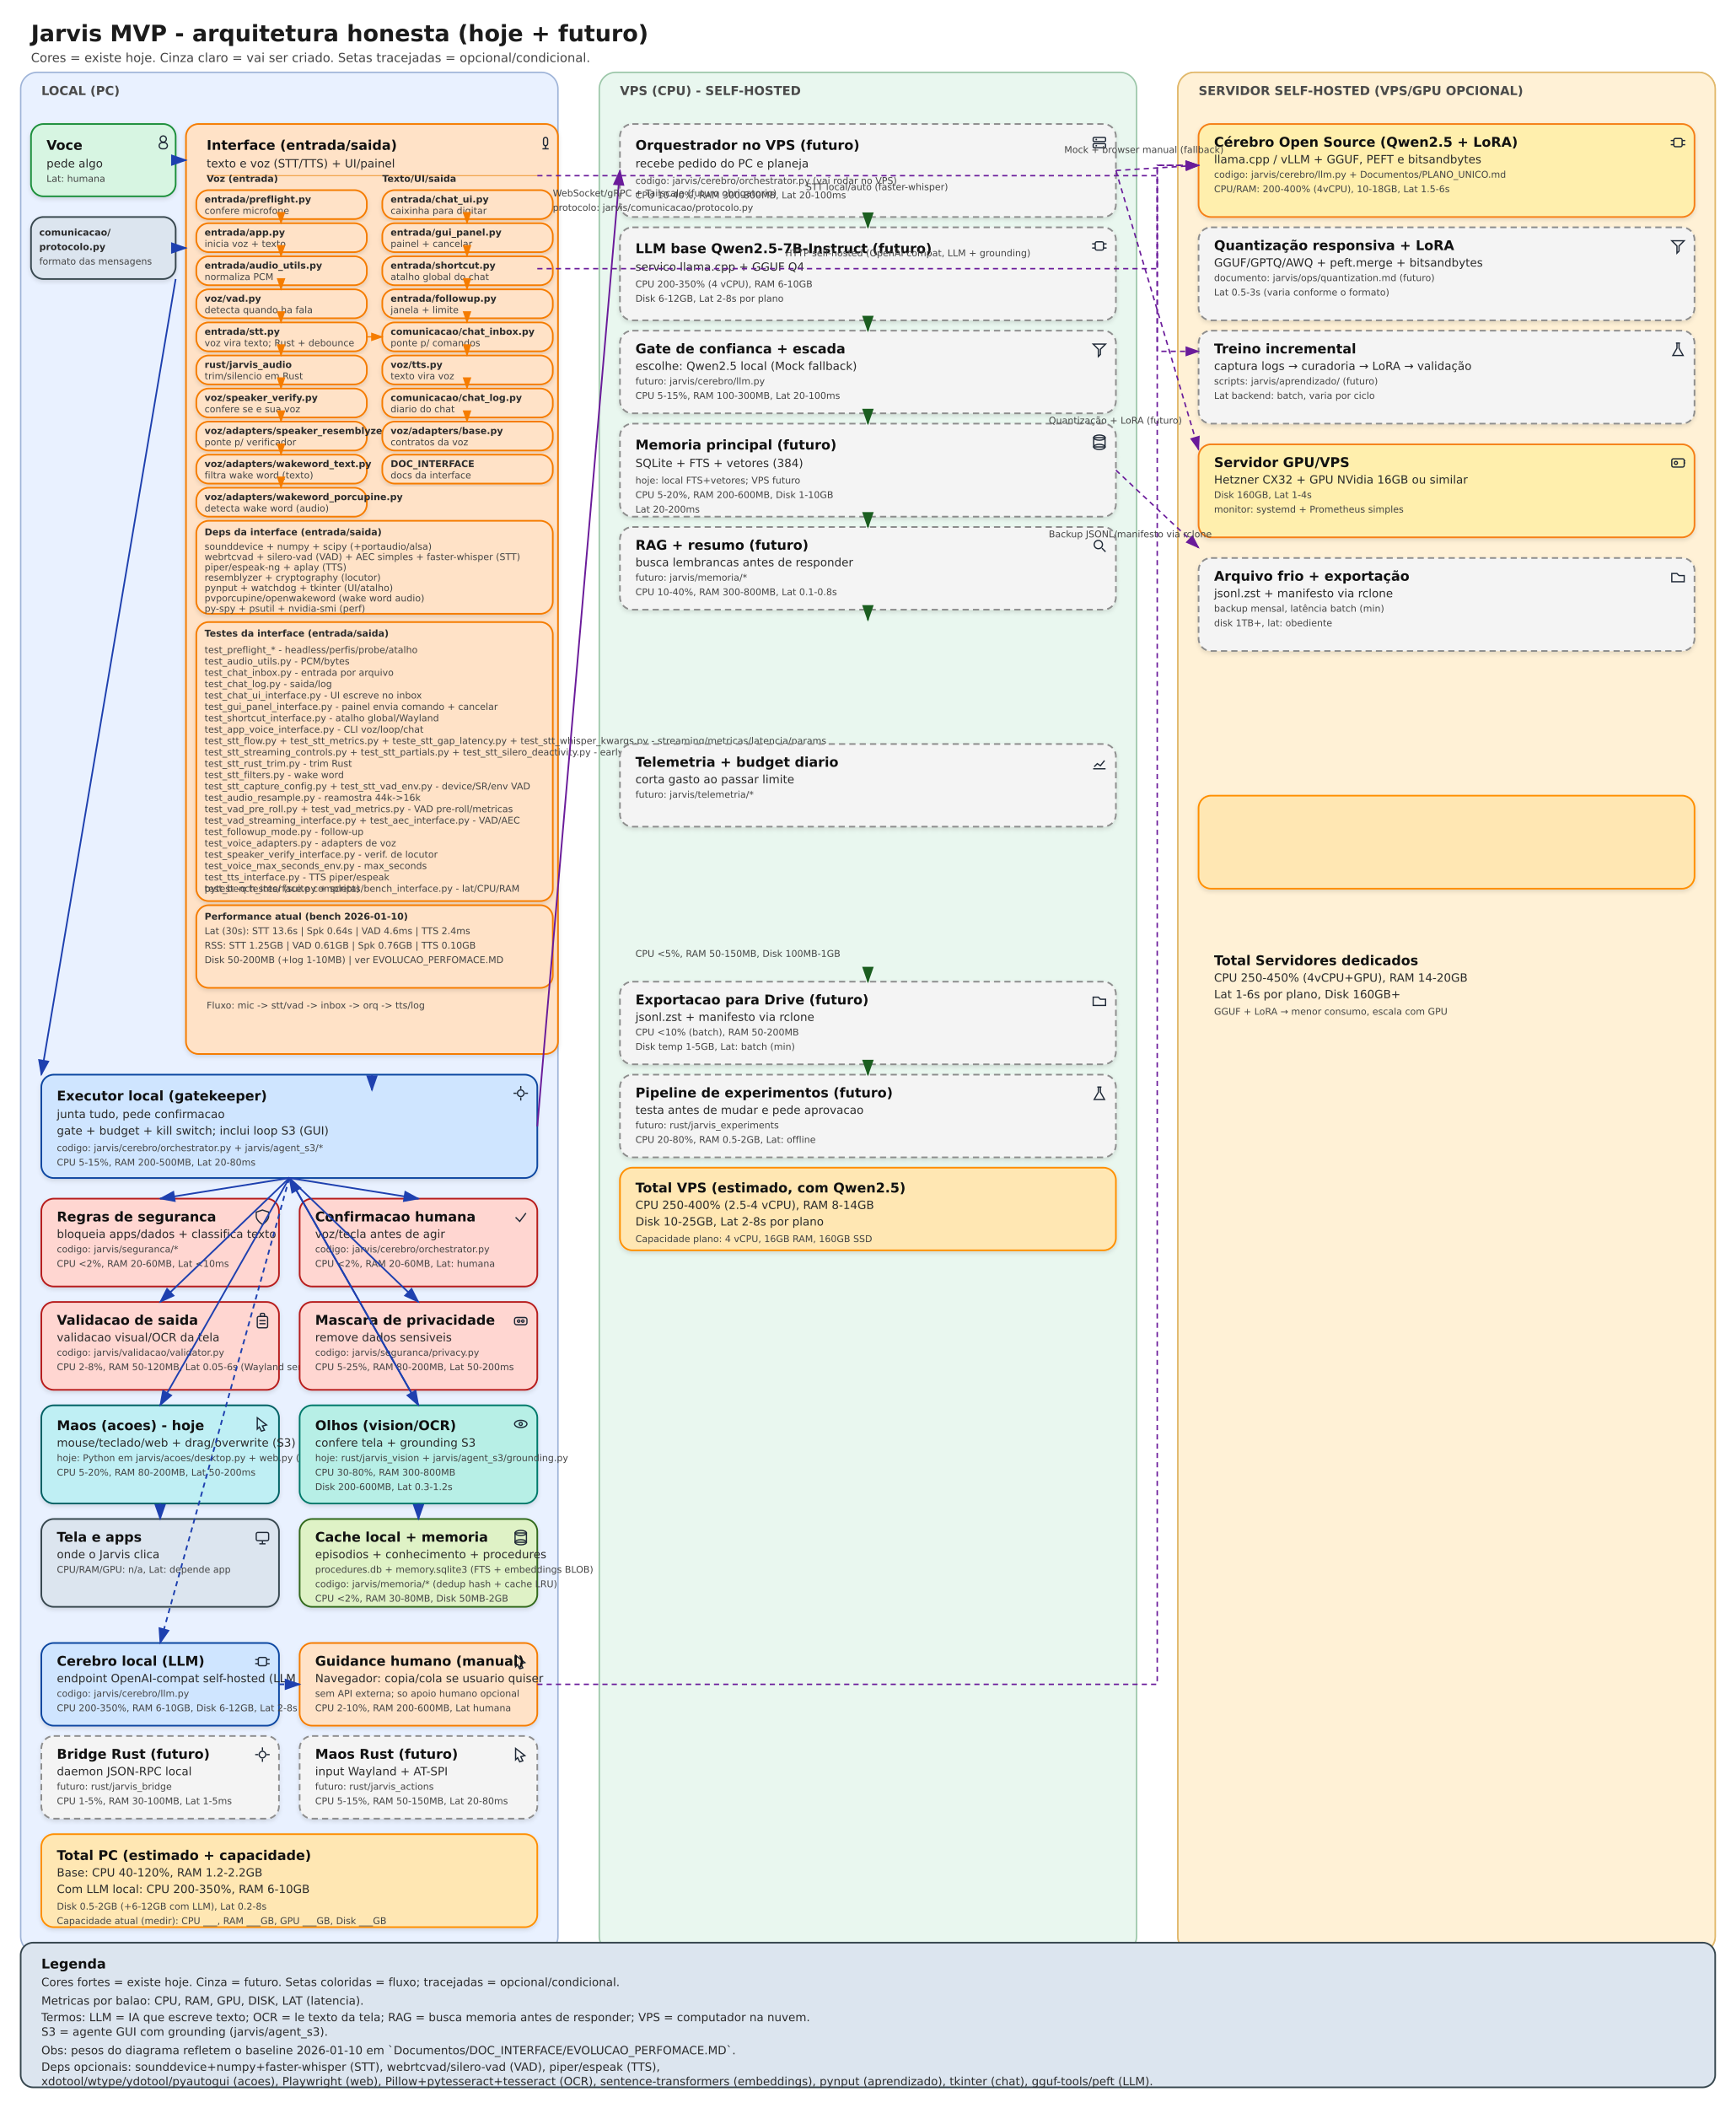
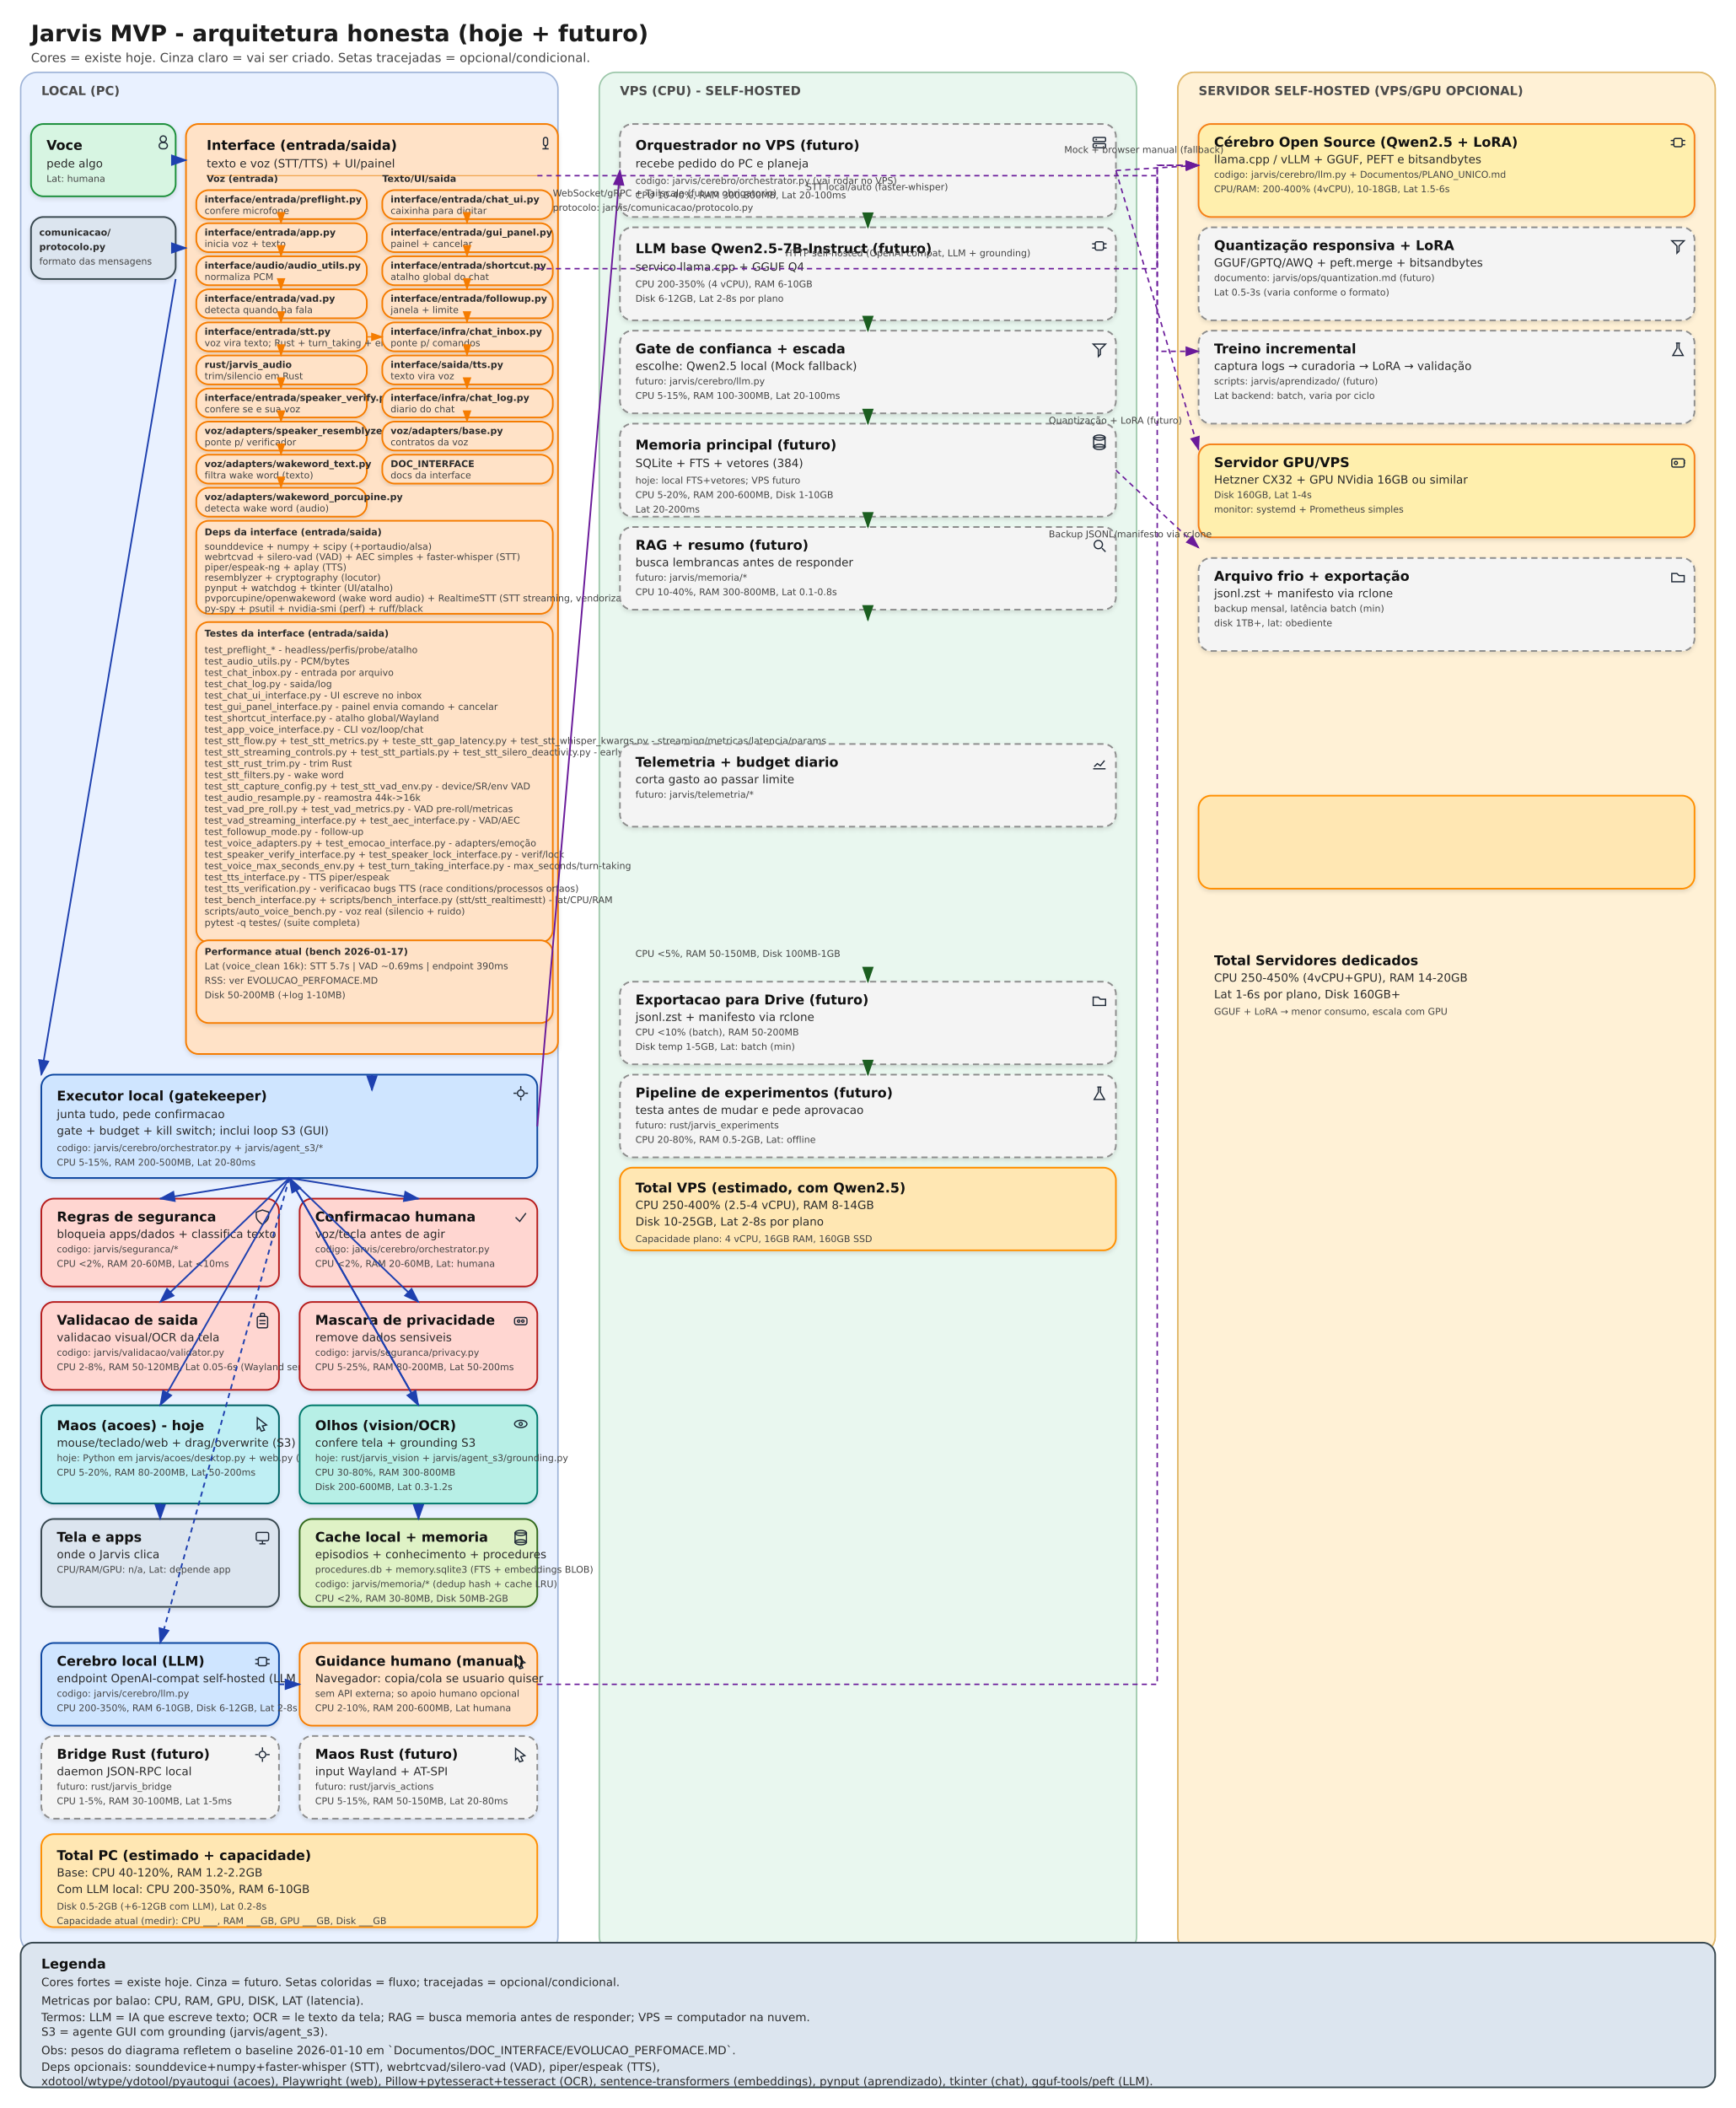
<svg xmlns="http://www.w3.org/2000/svg" width="1680" height="2040" viewBox="0 0 1680 2040">
  <defs>
    <marker id="arrow" markerWidth="10" markerHeight="7" refX="9" refY="3.5" orient="auto" markerUnits="strokeWidth">
      <polygon points="0 0, 10 3.5, 0 7" fill="context-stroke" />
    </marker>
    <filter id="shadow" x="-10%" y="-10%" width="120%" height="120%">
      <feDropShadow dx="0" dy="2" stdDeviation="2" flood-color="#000000" flood-opacity="0.12" />
    </filter>
    <style>
      .title { font-family: "DejaVu Sans", Arial, sans-serif; font-size: 22px; font-weight: 700; fill: #1b1b1b; }
      .subtitle { font-family: "DejaVu Sans", Arial, sans-serif; font-size: 12px; fill: #444444; }
      .region-local { fill: #e9f1ff; stroke: #9fb4d8; stroke-width: 1.4; rx: 16; }
      .region-vps { fill: #e9f7ef; stroke: #9bc6a8; stroke-width: 1.4; rx: 16; }
      .region-cloud { fill: #fff1d6; stroke: #e1b86b; stroke-width: 1.4; rx: 16; }
      .region-title { font-family: "DejaVu Sans", Arial, sans-serif; font-size: 12px; font-weight: 700; fill: #4a4a4a; }
      .card { filter: url(#shadow); }
      .box-user { fill: #d7f5e2; stroke: #1b8f3a; stroke-width: 1.6; rx: 12; }
      .box-input { fill: #ffe2c7; stroke: #f57c00; stroke-width: 1.6; rx: 12; }
      .box-brain { fill: #cfe5ff; stroke: #0d47a1; stroke-width: 1.6; rx: 12; }
      .box-safety { fill: #ffd6d1; stroke: #b71c1c; stroke-width: 1.6; rx: 12; }
      .box-action { fill: #bfeff4; stroke: #006064; stroke-width: 1.6; rx: 12; }
      .box-vision { fill: #b7efe6; stroke: #00796b; stroke-width: 1.6; rx: 12; }
      .box-store { fill: #dff2c6; stroke: #33691e; stroke-width: 1.6; rx: 12; }
      .box-system { fill: #dce5ef; stroke: #37474f; stroke-width: 1.6; rx: 12; }
      .box-cloud { fill: #ffefad; stroke: #f57f17; stroke-width: 1.6; rx: 12; }
      .box-future { fill: #f4f4f4; stroke: #8d8d8d; stroke-width: 1.6; rx: 12; stroke-dasharray: 6 4; }
      .box-total { fill: #ffe7b3; stroke: #ff8f00; stroke-width: 1.6; rx: 12; }
      .label { font-family: "DejaVu Sans", Arial, sans-serif; font-size: 13px; font-weight: 700; fill: #111111; }
      .small { font-family: "DejaVu Sans", Arial, sans-serif; font-size: 11px; fill: #2b2b2b; }
      .tiny { font-family: "DejaVu Sans", Arial, sans-serif; font-size: 9px; fill: #444444; }
      .tiny-strong { font-family: "DejaVu Sans", Arial, sans-serif; font-size: 9px; font-weight: 700; fill: #2b2b2b; }
      .icon { fill: none; stroke: #1f2937; stroke-width: 1.2; }
      .icon-fill { fill: #1f2937; stroke: none; }
      .divider-interface { stroke: #f0a24a; stroke-width: 1; }
      .arrow-local { stroke: #1e40af; stroke-width: 1.6; fill: none; marker-end: url(#arrow); }
      .arrow-vps { stroke: #1b5e20; stroke-width: 1.6; fill: none; marker-end: url(#arrow); }
      .arrow-cross { stroke: #6a1b9a; stroke-width: 1.6; fill: none; marker-end: url(#arrow); }
      .arrow-cross-dash { stroke: #6a1b9a; stroke-width: 1.4; fill: none; marker-end: url(#arrow); stroke-dasharray: 5 4; }
      .arrow-interface { stroke: #f57c00; stroke-width: 1.2; fill: none; marker-end: url(#arrow); }
    </style>
    <g id="icon-user" class="icon">
      <circle cx="8" cy="4.5" r="3" />
      <rect x="4" y="8" width="8" height="6" rx="3" />
    </g>
    <g id="icon-mic" class="icon">
      <rect x="6" y="3" width="4" height="8" rx="2" />
      <line x1="8" y1="11" x2="8" y2="14" />
      <line x1="5" y1="14" x2="11" y2="14" />
    </g>
    <g id="icon-gear" class="icon">
      <circle cx="8" cy="8" r="3.2" />
      <line x1="8" y1="1" x2="8" y2="4" />
      <line x1="8" y1="12" x2="8" y2="15" />
      <line x1="1" y1="8" x2="4" y2="8" />
      <line x1="12" y1="8" x2="15" y2="8" />
    </g>
    <g id="icon-shield" class="icon">
      <path d="M8 1 L14 3 V7 C14 10 11 13 8 15 C5 13 2 10 2 7 V3 Z" />
    </g>
    <g id="icon-check" class="icon">
      <path d="M3 8 L7 12 L13 4" />
    </g>
    <g id="icon-clipboard" class="icon">
      <rect x="3" y="4" width="10" height="11" rx="1.5" />
      <rect x="6" y="1" width="4" height="3" rx="1" />
      <line x1="5" y1="8" x2="11" y2="8" />
      <line x1="5" y1="11" x2="11" y2="11" />
    </g>
    <g id="icon-mask" class="icon">
      <rect x="2" y="5" width="12" height="7" rx="2" />
      <circle cx="6" cy="8.5" r="1.2" />
      <circle cx="10" cy="8.5" r="1.2" />
    </g>
    <g id="icon-cursor" class="icon">
      <path d="M3 2 L12 9 L8 10 L10 14 L7 15 L5 11 L3 13 Z" />
    </g>
    <g id="icon-eye" class="icon">
      <ellipse cx="8" cy="8" rx="6" ry="3.5" />
      <circle cx="8" cy="8" r="1.5" />
    </g>
    <g id="icon-monitor" class="icon">
      <rect x="2" y="3" width="12" height="8" rx="1.5" />
      <line x1="8" y1="11" x2="8" y2="14" />
      <line x1="5" y1="14" x2="11" y2="14" />
    </g>
    <g id="icon-db" class="icon">
      <ellipse cx="8" cy="3.5" rx="5.5" ry="2.5" />
      <rect x="2.5" y="3.5" width="11" height="9" />
      <ellipse cx="8" cy="12.5" rx="5.5" ry="2.5" />
    </g>
    <g id="icon-server" class="icon">
      <rect x="2" y="3" width="12" height="4" rx="1" />
      <rect x="2" y="9" width="12" height="4" rx="1" />
      <circle cx="5" cy="5" r="0.8" class="icon-fill" />
      <circle cx="5" cy="11" r="0.8" class="icon-fill" />
    </g>
    <g id="icon-chip" class="icon">
      <rect x="4" y="4" width="8" height="8" rx="1.5" />
      <line x1="1" y1="6" x2="4" y2="6" />
      <line x1="1" y1="10" x2="4" y2="10" />
      <line x1="12" y1="6" x2="15" y2="6" />
      <line x1="12" y1="10" x2="15" y2="10" />
    </g>
    <g id="icon-funnel" class="icon">
      <path d="M2 3 H14 L9 8 V13 L7 15 V8 Z" />
    </g>
    <g id="icon-search" class="icon">
      <circle cx="7" cy="7" r="4" />
      <line x1="10.5" y1="10.5" x2="14" y2="14" />
    </g>
    <g id="icon-chart" class="icon">
      <line x1="2" y1="14" x2="14" y2="14" />
      <polyline points="3,12 6,9 9,11 13,6" />
    </g>
    <g id="icon-folder" class="icon">
      <path d="M2 5 H7 L9 7 H14 V13 H2 Z" />
    </g>
    <g id="icon-flask" class="icon">
      <path d="M6 2 H10 M7 2 V7 L3 14 H13 L9 7 V2" />
    </g>
    <g id="icon-cloud" class="icon">
      <path d="M4 12 H12 a3 3 0 0 0 0-6 a4 4 0 0 0-7 -2 a3 3 0 0 0-1 8 Z" />
    </g>
    <g id="icon-boltcloud" class="icon">
      <path d="M4 12 H12 a3 3 0 0 0 0-6 a4 4 0 0 0-7 -2 a3 3 0 0 0-1 8 Z" />
      <path d="M8 6 L6 10 H9 L7 14" />
    </g>
    <g id="icon-gpu" class="icon">
      <rect x="2" y="4" width="12" height="8" rx="1.5" />
      <circle cx="6" cy="8" r="1.5" />
      <line x1="14" y1="6" x2="15" y2="6" />
      <line x1="14" y1="8" x2="15" y2="8" />
    </g>
  </defs>
  <text x="30" y="40" class="title">Jarvis MVP - arquitetura honesta (hoje + futuro)</text>
  <text x="30" y="60" class="subtitle">Cores = existe hoje. Cinza claro = vai ser criado. Setas tracejadas = opcional/condicional.</text>
  <rect x="20" y="70" width="520" height="1820" class="region-local" />
  <text x="40" y="92" class="region-title">LOCAL (PC)</text>
  <rect x="580" y="70" width="520" height="1820" class="region-vps" />
  <text x="600" y="92" class="region-title">VPS (CPU) - SELF-HOSTED</text>
  <rect x="1140" y="70" width="520" height="1820" class="region-cloud" />
  <text x="1160" y="92" class="region-title">VPS/GPU SELF-HOSTED (SEM APIS)</text>
  <rect x="30" y="120" width="140" height="70" class="box-user card" />
  <use href="#icon-user" x="150" y="130" />
  <text x="45" y="145" class="label">Voce</text>
  <text x="45" y="162" class="small">pede algo</text>
  <text x="45" y="176" class="tiny">Lat: humana</text>
  <rect x="30" y="210" width="140" height="60" class="box-system card" />
  <text x="38" y="228" class="tiny-strong">comunicacao/</text>
  <text x="38" y="242" class="tiny-strong">protocolo.py</text>
  <text x="38" y="256" class="tiny">formato das mensagens</text>
  <rect x="180" y="120" width="360" height="900" class="box-input card" />
  <use href="#icon-mic" x="520" y="130" />
  <text x="200" y="145" class="label">Interface (entrada/saida)</text>
  <text x="200" y="162" class="small">texto e voz (STT/TTS) + UI/painel</text>
  <line x1="200" y1="170" x2="520" y2="170" class="divider-interface" />
  <text x="200" y="176" class="tiny-strong">Voz (entrada)</text>
  <text x="370" y="176" class="tiny-strong">Texto/UI/saida</text>
  <text x="200" y="976" class="tiny">Fluxo: mic -&gt; stt/vad -&gt; inbox -&gt; orq -&gt; tts/log</text>
  <rect x="190" y="184" width="165" height="28" class="box-input card" />
-   <text x="198" y="196" class="tiny-strong">entrada/preflight.py</text>
+   <text x="198" y="196" class="tiny-strong">interface/entrada/preflight.py</text>
  <text x="198" y="207" class="tiny">confere microfone</text>
  <rect x="370" y="184" width="165" height="28" class="box-input card" />
-   <text x="378" y="196" class="tiny-strong">entrada/chat_ui.py</text>
+   <text x="378" y="196" class="tiny-strong">interface/entrada/chat_ui.py</text>
  <text x="378" y="207" class="tiny">caixinha para digitar</text>
  <rect x="190" y="216" width="165" height="28" class="box-input card" />
-   <text x="198" y="228" class="tiny-strong">entrada/app.py</text>
+   <text x="198" y="228" class="tiny-strong">interface/entrada/app.py</text>
  <text x="198" y="239" class="tiny">inicia voz + texto</text>
  <rect x="370" y="216" width="165" height="28" class="box-input card" />
-   <text x="378" y="228" class="tiny-strong">entrada/gui_panel.py</text>
+   <text x="378" y="228" class="tiny-strong">interface/entrada/gui_panel.py</text>
  <text x="378" y="239" class="tiny">painel + cancelar</text>
  <rect x="190" y="248" width="165" height="28" class="box-input card" />
-   <text x="198" y="260" class="tiny-strong">entrada/audio_utils.py</text>
+   <text x="198" y="260" class="tiny-strong">interface/audio/audio_utils.py</text>
  <text x="198" y="271" class="tiny">normaliza PCM</text>
  <rect x="370" y="248" width="165" height="28" class="box-input card" />
-   <text x="378" y="260" class="tiny-strong">entrada/shortcut.py</text>
+   <text x="378" y="260" class="tiny-strong">interface/entrada/shortcut.py</text>
  <text x="378" y="271" class="tiny">atalho global do chat</text>
  <rect x="190" y="280" width="165" height="28" class="box-input card" />
-   <text x="198" y="292" class="tiny-strong">voz/vad.py</text>
+   <text x="198" y="292" class="tiny-strong">interface/entrada/vad.py</text>
  <text x="198" y="303" class="tiny">detecta quando ha fala</text>
  <rect x="370" y="280" width="165" height="28" class="box-input card" />
-   <text x="378" y="292" class="tiny-strong">entrada/followup.py</text>
+   <text x="378" y="292" class="tiny-strong">interface/entrada/followup.py</text>
  <text x="378" y="303" class="tiny">janela + limite</text>
  <rect x="190" y="312" width="165" height="28" class="box-input card" />
-   <text x="198" y="324" class="tiny-strong">entrada/stt.py</text>
-   <text x="198" y="335" class="tiny">voz vira texto; Rust + debounce</text>
+   <text x="198" y="324" class="tiny-strong">interface/entrada/stt.py</text>
+   <text x="198" y="335" class="tiny">voz vira texto; Rust + turn_taking + emocao</text>
  <rect x="370" y="312" width="165" height="28" class="box-input card" />
-   <text x="378" y="324" class="tiny-strong">comunicacao/chat_inbox.py</text>
+   <text x="378" y="324" class="tiny-strong">interface/infra/chat_inbox.py</text>
  <text x="378" y="335" class="tiny">ponte p/ comandos</text>
  <rect x="190" y="344" width="165" height="28" class="box-input card" />
  <text x="198" y="356" class="tiny-strong">rust/jarvis_audio</text>
  <text x="198" y="367" class="tiny">trim/silencio em Rust</text>
  <rect x="370" y="344" width="165" height="28" class="box-input card" />
-   <text x="378" y="356" class="tiny-strong">voz/tts.py</text>
+   <text x="378" y="356" class="tiny-strong">interface/saida/tts.py</text>
  <text x="378" y="367" class="tiny">texto vira voz</text>
  <rect x="190" y="376" width="165" height="28" class="box-input card" />
-   <text x="198" y="388" class="tiny-strong">voz/speaker_verify.py</text>
+   <text x="198" y="388" class="tiny-strong">interface/entrada/speaker_verify.py</text>
  <text x="198" y="399" class="tiny">confere se e sua voz</text>
  <rect x="370" y="376" width="165" height="28" class="box-input card" />
-   <text x="378" y="388" class="tiny-strong">comunicacao/chat_log.py</text>
+   <text x="378" y="388" class="tiny-strong">interface/infra/chat_log.py</text>
  <text x="378" y="399" class="tiny">diario do chat</text>
  <rect x="190" y="408" width="165" height="28" class="box-input card" />
  <text x="198" y="420" class="tiny-strong">voz/adapters/speaker_resemblyzer.py</text>
  <text x="198" y="431" class="tiny">ponte p/ verificador</text>
  <rect x="370" y="408" width="165" height="28" class="box-input card" />
  <text x="378" y="420" class="tiny-strong">voz/adapters/base.py</text>
  <text x="378" y="431" class="tiny">contratos da voz</text>
  <rect x="190" y="440" width="165" height="28" class="box-input card" />
  <text x="198" y="452" class="tiny-strong">voz/adapters/wakeword_text.py</text>
  <text x="198" y="463" class="tiny">filtra wake word (texto)</text>
  <rect x="190" y="472" width="165" height="28" class="box-input card" />
  <text x="198" y="484" class="tiny-strong">voz/adapters/wakeword_porcupine.py</text>
  <text x="198" y="495" class="tiny">detecta wake word (audio)</text>
  <rect x="370" y="440" width="165" height="28" class="box-input card" />
  <text x="378" y="452" class="tiny-strong">DOC_INTERFACE</text>
  <text x="378" y="463" class="tiny">docs da interface</text>
  <rect x="190" y="504" width="345" height="90" class="box-input card" />
  <text x="198" y="518" class="tiny-strong">Deps da interface (entrada/saida)</text>
  <text x="198" y="532" class="tiny">sounddevice + numpy + scipy (+portaudio/alsa)</text>
  <text x="198" y="542" class="tiny">webrtcvad + silero-vad (VAD) + AEC simples + faster-whisper (STT)</text>
  <text x="198" y="552" class="tiny">piper/espeak-ng + aplay (TTS)</text>
  <text x="198" y="562" class="tiny">resemblyzer + cryptography (locutor)</text>
  <text x="198" y="572" class="tiny">pynput + watchdog + tkinter (UI/atalho)</text>
-   <text x="198" y="582" class="tiny">pvporcupine/openwakeword (wake word audio)</text>
-   <text x="198" y="592" class="tiny">py-spy + psutil + nvidia-smi (perf)</text>
-   <rect x="190" y="602" width="345" height="270" class="box-input card" />
+   <text x="198" y="582" class="tiny">pvporcupine/openwakeword (wake word audio) + RealtimeSTT (STT streaming, vendorizado)</text>
+   <text x="198" y="592" class="tiny">py-spy + psutil + nvidia-smi (perf) + ruff/black</text>
+   <rect x="190" y="602" width="345" height="310" class="box-input card" />
  <text x="198" y="616" class="tiny-strong">Testes da interface (entrada/saida)</text>
  <text x="198" y="632" class="tiny">test_preflight_* - headless/perfis/probe/atalho</text>
  <text x="198" y="643" class="tiny">test_audio_utils.py - PCM/bytes</text>
  <text x="198" y="654" class="tiny">test_chat_inbox.py - entrada por arquivo</text>
  <text x="198" y="665" class="tiny">test_chat_log.py - saida/log</text>
  <text x="198" y="676" class="tiny">test_chat_ui_interface.py - UI escreve no inbox</text>
  <text x="198" y="687" class="tiny">test_gui_panel_interface.py - painel envia comando + cancelar</text>
  <text x="198" y="698" class="tiny">test_shortcut_interface.py - atalho global/Wayland</text>
  <text x="198" y="709" class="tiny">test_app_voice_interface.py - CLI voz/loop/chat</text>
  <text x="198" y="720" class="tiny">test_stt_flow.py + test_stt_metrics.py + teste_stt_gap_latency.py + test_stt_whisper_kwargs.py - streaming/metricas/latencia/params</text>
  <text x="198" y="731" class="tiny">test_stt_streaming_controls.py + test_stt_partials.py + test_stt_silero_deactivity.py - early transcribe/buffer/parciais/silero</text>
  <text x="198" y="742" class="tiny">test_stt_rust_trim.py - trim Rust</text>
  <text x="198" y="753" class="tiny">test_stt_filters.py - wake word</text>
  <text x="198" y="764" class="tiny">test_stt_capture_config.py + test_stt_vad_env.py - device/SR/env VAD</text>
  <text x="198" y="775" class="tiny">test_audio_resample.py - reamostra 44k-&gt;16k</text>
  <text x="198" y="786" class="tiny">test_vad_pre_roll.py + test_vad_metrics.py - VAD pre-roll/metricas</text>
  <text x="198" y="797" class="tiny">test_vad_streaming_interface.py + test_aec_interface.py - VAD/AEC</text>
  <text x="198" y="808" class="tiny">test_followup_mode.py - follow-up</text>
-   <text x="198" y="819" class="tiny">test_voice_adapters.py - adapters de voz</text>
-   <text x="198" y="830" class="tiny">test_speaker_verify_interface.py - verif. de locutor</text>
-   <text x="198" y="841" class="tiny">test_voice_max_seconds_env.py - max_seconds</text>
+   <text x="198" y="819" class="tiny">test_voice_adapters.py + test_emocao_interface.py - adapters/emoção</text>
+   <text x="198" y="830" class="tiny">test_speaker_verify_interface.py + test_speaker_lock_interface.py - verif/lock</text>
+   <text x="198" y="841" class="tiny">test_voice_max_seconds_env.py + test_turn_taking_interface.py - max_seconds/turn-taking</text>
  <text x="198" y="852" class="tiny">test_tts_interface.py - TTS piper/espeak</text>
-   <text x="198" y="863" class="tiny">test_bench_interface.py + scripts/bench_interface.py - lat/CPU/RAM</text>
-   <text x="198" y="863" class="tiny">pytest -q testes/ (suite completa)</text>
-   <rect x="190" y="876" width="345" height="80" class="box-input card" />
-   <text x="198" y="890" class="tiny-strong">Performance atual (bench 2026-01-10)</text>
-   <text x="198" y="904" class="tiny">Lat (30s): STT 13.6s | Spk 0.64s | VAD 4.6ms | TTS 2.4ms</text>
-   <text x="198" y="918" class="tiny">RSS: STT 1.25GB | VAD 0.61GB | Spk 0.76GB | TTS 0.10GB</text>
-   <text x="198" y="932" class="tiny">Disk 50-200MB (+log 1-10MB) | ver EVOLUCAO_PERFOMACE.MD</text>
+   <text x="198" y="863" class="tiny">test_tts_verification.py - verificacao bugs TTS (race conditions/processos orfaos)</text>
+   <text x="198" y="874" class="tiny">test_bench_interface.py + scripts/bench_interface.py (stt/stt_realtimestt) - lat/CPU/RAM</text>
+   <text x="198" y="885" class="tiny">scripts/auto_voice_bench.py - voz real (silencio + ruido)</text>
+   <text x="198" y="896" class="tiny">pytest -q testes/ (suite completa)</text>
+   <rect x="190" y="910" width="345" height="80" class="box-input card" />
+   <text x="198" y="924" class="tiny-strong">Performance atual (bench 2026-01-17)</text>
+   <text x="198" y="938" class="tiny">Lat (voice_clean 16k): STT 5.7s | VAD ~0.69ms | endpoint 390ms</text>
+   <text x="198" y="952" class="tiny">RSS: ver EVOLUCAO_PERFOMACE.MD</text>
+   <text x="198" y="966" class="tiny">Disk 50-200MB (+log 1-10MB)</text>
  <line x1="272" y1="212" x2="272" y2="216" class="arrow-interface" />
  <line x1="272" y1="244" x2="272" y2="248" class="arrow-interface" />
  <line x1="272" y1="276" x2="272" y2="280" class="arrow-interface" />
  <line x1="272" y1="308" x2="272" y2="312" class="arrow-interface" />
  <line x1="272" y1="340" x2="272" y2="344" class="arrow-interface" />
  <line x1="272" y1="372" x2="272" y2="376" class="arrow-interface" />
  <line x1="272" y1="404" x2="272" y2="408" class="arrow-interface" />
  <line x1="272" y1="436" x2="272" y2="440" class="arrow-interface" />
  <line x1="272" y1="468" x2="272" y2="472" class="arrow-interface" />
  <line x1="452" y1="212" x2="452" y2="216" class="arrow-interface" />
  <line x1="452" y1="244" x2="452" y2="248" class="arrow-interface" />
  <line x1="452" y1="276" x2="452" y2="280" class="arrow-interface" />
  <line x1="452" y1="308" x2="452" y2="312" class="arrow-interface" />
  <line x1="452" y1="340" x2="452" y2="344" class="arrow-interface" />
  <line x1="452" y1="372" x2="452" y2="376" class="arrow-interface" />
  <line x1="452" y1="404" x2="452" y2="408" class="arrow-interface" />
  <line x1="355" y1="326" x2="370" y2="326" class="arrow-interface" />
  <rect x="40" y="1040" width="480" height="100" class="box-brain card" />
  <use href="#icon-gear" x="496" y="1050" />
  <text x="55" y="1065" class="label">Executor local (gatekeeper)</text>
  <text x="55" y="1082" class="small">junta tudo, pede confirmacao</text>
  <text x="55" y="1098" class="small">gate + budget + kill switch; inclui loop S3 (GUI)</text>
  <text x="55" y="1114" class="tiny">codigo: jarvis/cerebro/orchestrator.py + jarvis/agent_s3/*</text>
  <text x="55" y="1128" class="tiny">CPU 5-15%, RAM 200-500MB, Lat 20-80ms</text>
  <rect x="40" y="1160" width="230" height="85" class="box-safety card" />
  <use href="#icon-shield" x="246" y="1170" />
  <text x="55" y="1182" class="label">Regras de seguranca</text>
  <text x="55" y="1198" class="small">bloqueia apps/dados + classifica texto</text>
  <text x="55" y="1212" class="tiny">codigo: jarvis/seguranca/*</text>
  <text x="55" y="1226" class="tiny">CPU &lt;2%, RAM 20-60MB, Lat &lt;10ms</text>
  <rect x="290" y="1160" width="230" height="85" class="box-safety card" />
  <use href="#icon-check" x="496" y="1170" />
  <text x="305" y="1182" class="label">Confirmacao humana</text>
  <text x="305" y="1198" class="small">voz/tecla antes de agir</text>
  <text x="305" y="1212" class="tiny">codigo: jarvis/cerebro/orchestrator.py</text>
  <text x="305" y="1226" class="tiny">CPU &lt;2%, RAM 20-60MB, Lat: humana</text>
  <rect x="40" y="1260" width="230" height="85" class="box-safety card" />
  <use href="#icon-clipboard" x="246" y="1270" />
  <text x="55" y="1282" class="label">Validacao de saida</text>
  <text x="55" y="1298" class="small">validacao visual/OCR da tela</text>
  <text x="55" y="1312" class="tiny">codigo: jarvis/validacao/validator.py</text>
  <text x="55" y="1326" class="tiny">CPU 2-8%, RAM 50-120MB, Lat 0.05-6s (Wayland sem portal)</text>
  <rect x="290" y="1260" width="230" height="85" class="box-safety card" />
  <use href="#icon-mask" x="496" y="1270" />
  <text x="305" y="1282" class="label">Mascara de privacidade</text>
  <text x="305" y="1298" class="small">remove dados sensiveis</text>
  <text x="305" y="1312" class="tiny">codigo: jarvis/seguranca/privacy.py</text>
  <text x="305" y="1326" class="tiny">CPU 5-25%, RAM 80-200MB, Lat 50-200ms</text>
  <rect x="40" y="1360" width="230" height="95" class="box-action card" />
  <use href="#icon-cursor" x="246" y="1370" />
  <text x="55" y="1384" class="label">Maos (acoes) - hoje</text>
  <text x="55" y="1400" class="small">mouse/teclado/web + drag/overwrite (S3)</text>
  <text x="55" y="1414" class="tiny">hoje: Python em jarvis/acoes/desktop.py + web.py (S3 usa)</text>
  <text x="55" y="1428" class="tiny">CPU 5-20%, RAM 80-200MB, Lat 50-200ms</text>
  <rect x="290" y="1360" width="230" height="95" class="box-vision card" />
  <use href="#icon-eye" x="496" y="1370" />
  <text x="305" y="1384" class="label">Olhos (vision/OCR)</text>
  <text x="305" y="1400" class="small">confere tela + grounding S3</text>
  <text x="305" y="1414" class="tiny">hoje: rust/jarvis_vision + jarvis/agent_s3/grounding.py</text>
  <text x="305" y="1428" class="tiny">CPU 30-80%, RAM 300-800MB</text>
  <text x="305" y="1442" class="tiny">Disk 200-600MB, Lat 0.3-1.2s</text>
  <rect x="40" y="1470" width="230" height="85" class="box-system card" />
  <use href="#icon-monitor" x="246" y="1480" />
  <text x="55" y="1492" class="label">Tela e apps</text>
  <text x="55" y="1508" class="small">onde o Jarvis clica</text>
  <text x="55" y="1522" class="tiny">CPU/RAM/GPU: n/a, Lat: depende app</text>
  <rect x="290" y="1470" width="230" height="85" class="box-store card" />
  <use href="#icon-db" x="496" y="1480" />
  <text x="305" y="1492" class="label">Cache local + memoria</text>
  <text x="305" y="1508" class="small">episodios + conhecimento + procedures</text>
  <text x="305" y="1522" class="tiny">procedures.db + memory.sqlite3 (FTS + embeddings BLOB)</text>
  <text x="305" y="1536" class="tiny">codigo: jarvis/memoria/* (dedup hash + cache LRU)</text>
  <text x="305" y="1550" class="tiny">CPU &lt;2%, RAM 30-80MB, Disk 50MB-2GB</text>
  <rect x="40" y="1590" width="230" height="80" class="box-brain card" />
  <use href="#icon-chip" x="246" y="1600" />
  <text x="55" y="1612" class="label">Cerebro local (LLM)</text>
  <text x="55" y="1628" class="small">endpoint OpenAI-compat self-hosted (LLM + grounding S3)</text>
  <text x="55" y="1642" class="tiny">codigo: jarvis/cerebro/llm.py</text>
  <text x="55" y="1656" class="tiny">CPU 200-350%, RAM 6-10GB, Disk 6-12GB, Lat 2-8s</text>
  <rect x="290" y="1590" width="230" height="80" class="box-input card" />
  <use href="#icon-cursor" x="496" y="1600" />
  <text x="305" y="1612" class="label">Guidance humano (manual)</text>
  <text x="305" y="1628" class="small">Navegador: copia/cola se usuario quiser</text>
  <text x="305" y="1642" class="tiny">sem API externa; so apoio humano opcional</text>
  <text x="305" y="1656" class="tiny">CPU 2-10%, RAM 200-600MB, Lat humana</text>
  <rect x="40" y="1680" width="230" height="80" class="box-future card" />
  <use href="#icon-gear" x="246" y="1690" />
  <text x="55" y="1702" class="label">Bridge Rust (futuro)</text>
  <text x="55" y="1718" class="small">daemon JSON-RPC local</text>
  <text x="55" y="1732" class="tiny">futuro: rust/jarvis_bridge</text>
  <text x="55" y="1746" class="tiny">CPU 1-5%, RAM 30-100MB, Lat 1-5ms</text>
  <rect x="290" y="1680" width="230" height="80" class="box-future card" />
  <use href="#icon-cursor" x="496" y="1690" />
  <text x="305" y="1702" class="label">Maos Rust (futuro)</text>
  <text x="305" y="1718" class="small">input Wayland + AT-SPI</text>
  <text x="305" y="1732" class="tiny">futuro: rust/jarvis_actions</text>
  <text x="305" y="1746" class="tiny">CPU 5-15%, RAM 50-150MB, Lat 20-80ms</text>
  <rect x="40" y="1775" width="480" height="90" class="box-total card" />
  <text x="55" y="1800" class="label">Total PC (estimado + capacidade)</text>
  <text x="55" y="1816" class="small">Base: CPU 40-120%, RAM 1.2-2.2GB</text>
  <text x="55" y="1832" class="small">Com LLM local: CPU 200-350%, RAM 6-10GB</text>
  <text x="55" y="1848" class="tiny">Disk 0.5-2GB (+6-12GB com LLM), Lat 0.2-8s</text>
  <text x="55" y="1862" class="tiny">Capacidade atual (medir): CPU ___, RAM ___GB, GPU ___GB, Disk ___GB</text>
  <rect x="600" y="120" width="480" height="90" class="box-future card" />
  <use href="#icon-server" x="1056" y="130" />
  <text x="615" y="145" class="label">Orquestrador no VPS (futuro)</text>
  <text x="615" y="162" class="small">recebe pedido do PC e planeja</text>
  <text x="615" y="178" class="tiny">codigo: jarvis/cerebro/orchestrator.py (vai rodar no VPS)</text>
  <text x="615" y="192" class="tiny">CPU 10-40%, RAM 300-800MB, Lat 20-100ms</text>
  <rect x="600" y="220" width="480" height="90" class="box-future card" />
  <use href="#icon-chip" x="1056" y="230" />
  <text x="615" y="245" class="label">LLM base Qwen2.5-7B-Instruct (futuro)</text>
  <text x="615" y="262" class="small">servico llama.cpp + GGUF Q4</text>
  <text x="615" y="278" class="tiny">CPU 200-350% (4 vCPU), RAM 6-10GB</text>
  <text x="615" y="292" class="tiny">Disk 6-12GB, Lat 2-8s por plano</text>
  <rect x="600" y="320" width="480" height="80" class="box-future card" />
  <use href="#icon-funnel" x="1056" y="330" />
  <text x="615" y="342" class="label">Gate de confianca + escada</text>
  <text x="615" y="358" class="small">escolhe: Qwen2.5 local (Mock fallback)</text>
  <text x="615" y="372" class="tiny">futuro: jarvis/cerebro/llm.py</text>
  <text x="615" y="386" class="tiny">CPU 5-15%, RAM 100-300MB, Lat 20-100ms</text>
  <rect x="600" y="410" width="480" height="90" class="box-future card" />
  <use href="#icon-db" x="1056" y="420" />
  <text x="615" y="435" class="label">Memoria principal (futuro)</text>
  <text x="615" y="452" class="small">SQLite + FTS + vetores (384)</text>
  <text x="615" y="468" class="tiny">hoje: local FTS+vetores; VPS futuro</text>
  <text x="615" y="482" class="tiny">CPU 5-20%, RAM 200-600MB, Disk 1-10GB</text>
  <text x="615" y="496" class="tiny">Lat 20-200ms</text>
  <rect x="600" y="510" width="480" height="80" class="box-future card" />
  <use href="#icon-search" x="1056" y="520" />
  <text x="615" y="532" class="label">RAG + resumo (futuro)</text>
  <text x="615" y="548" class="small">busca lembrancas antes de responder</text>
  <text x="615" y="562" class="tiny">futuro: jarvis/memoria/*</text>
  <text x="615" y="576" class="tiny">CPU 10-40%, RAM 300-800MB, Lat 0.1-0.8s</text>
  <rect x="600" y="720" width="480" height="80" class="box-future card" />
  <use href="#icon-chart" x="1056" y="730" />
  <text x="615" y="742" class="label">Telemetria + budget diario</text>
  <text x="615" y="758" class="small">corta gasto ao passar limite</text>
  <text x="615" y="772" class="tiny">futuro: jarvis/telemetria/*</text>
  <text x="615" y="926" class="tiny">CPU &lt;5%, RAM 50-150MB, Disk 100MB-1GB</text>
  <rect x="600" y="950" width="480" height="80" class="box-future card" />
  <use href="#icon-folder" x="1056" y="960" />
  <text x="615" y="972" class="label">Exportacao para Drive (futuro)</text>
  <text x="615" y="988" class="small">jsonl.zst + manifesto via rclone</text>
  <text x="615" y="1002" class="tiny">CPU &lt;10% (batch), RAM 50-200MB</text>
  <text x="615" y="1016" class="tiny">Disk temp 1-5GB, Lat: batch (min)</text>
  <rect x="600" y="1040" width="480" height="80" class="box-future card" />
  <use href="#icon-flask" x="1056" y="1050" />
  <text x="615" y="1062" class="label">Pipeline de experimentos (futuro)</text>
  <text x="615" y="1078" class="small">testa antes de mudar e pede aprovacao</text>
  <text x="615" y="1092" class="tiny">futuro: rust/jarvis_experiments</text>
  <text x="615" y="1106" class="tiny">CPU 20-80%, RAM 0.5-2GB, Lat: offline</text>
  <rect x="600" y="1130" width="480" height="80" class="box-total card" />
  <text x="615" y="1154" class="label">Total VPS (estimado, com Qwen2.5)</text>
  <text x="615" y="1170" class="small">CPU 250-400% (2.5-4 vCPU), RAM 8-14GB</text>
  <text x="615" y="1186" class="small">Disk 10-25GB, Lat 2-8s por plano</text>
  <text x="615" y="1202" class="tiny">Capacidade plano: 4 vCPU, 16GB RAM, 160GB SSD</text>
  <rect x="1140" y="70" width="520" height="1820" class="region-cloud" />
  <text x="1160" y="92" class="region-title">SERVIDOR SELF-HOSTED (VPS/GPU OPCIONAL)</text>
  <rect x="1160" y="120" width="480" height="90" class="box-cloud card" />
  <use href="#icon-chip" x="1616" y="130" />
  <text x="1175" y="142" class="label">Cérebro Open Source (Qwen2.5 + LoRA)</text>
  <text x="1175" y="158" class="small">llama.cpp / vLLM + GGUF, PEFT e bitsandbytes</text>
  <text x="1175" y="172" class="tiny">codigo: jarvis/cerebro/llm.py + Documentos/PLANO_UNICO.md</text>
  <text x="1175" y="186" class="tiny">CPU/RAM: 200-400% (4vCPU), 10-18GB, Lat 1.5-6s</text>
  <rect x="1160" y="220" width="480" height="90" class="box-future card" />
  <use href="#icon-funnel" x="1616" y="230" />
  <text x="1175" y="242" class="label">Quantização responsiva + LoRA</text>
  <text x="1175" y="258" class="small">GGUF/GPTQ/AWQ + peft.merge + bitsandbytes</text>
  <text x="1175" y="272" class="tiny">documento: jarvis/ops/quantization.md (futuro)</text>
  <text x="1175" y="286" class="tiny">Lat 0.5-3s (varia conforme o formato)</text>
  <rect x="1160" y="320" width="480" height="90" class="box-future card" />
  <use href="#icon-flask" x="1616" y="330" />
  <text x="1175" y="342" class="label">Treino incremental</text>
  <text x="1175" y="358" class="small">captura logs → curadoria → LoRA → validação</text>
  <text x="1175" y="372" class="tiny">scripts: jarvis/aprendizado/ (futuro)</text>
  <text x="1175" y="386" class="tiny">Lat backend: batch, varia por ciclo</text>
  <rect x="1160" y="430" width="480" height="90" class="box-cloud card" />
  <use href="#icon-gpu" x="1616" y="440" />
  <text x="1175" y="452" class="label">Servidor GPU/VPS</text>
  <text x="1175" y="468" class="small">Hetzner CX32 + GPU NVidia 16GB ou similar</text>
  <text x="1175" y="482" class="tiny">Disk 160GB, Lat 1-4s</text>
  <text x="1175" y="496" class="tiny">monitor: systemd + Prometheus simples</text>
  <rect x="1160" y="540" width="480" height="90" class="box-future card" />
  <use href="#icon-folder" x="1616" y="550" />
  <text x="1175" y="562" class="label">Arquivo frio + exportação</text>
  <text x="1175" y="578" class="small">jsonl.zst + manifesto via rclone</text>
  <text x="1175" y="592" class="tiny">backup mensal, latência batch (min)</text>
  <text x="1175" y="606" class="tiny">disk 1TB+, lat: obediente</text>
  <rect x="1160" y="770" width="480" height="90" class="box-total card" />
  <text x="1175" y="934" class="label">Total Servidores dedicados</text>
  <text x="1175" y="950" class="small">CPU 250-450% (4vCPU+GPU), RAM 14-20GB</text>
  <text x="1175" y="966" class="small">Lat 1-6s por plano, Disk 160GB+</text>
  <text x="1175" y="982" class="tiny">GGUF + LoRA → menor consumo, escala com GPU</text>
  <line x1="170" y1="155" x2="180" y2="155" class="arrow-local" />
  <line x1="170" y1="240" x2="180" y2="240" class="arrow-local" />
  <line x1="170" y1="270" x2="40" y2="1040" class="arrow-local" />
  <line x1="360" y1="1040" x2="360" y2="1055" class="arrow-local" />
  <line x1="280" y1="1140" x2="155" y2="1160" class="arrow-local" />
  <line x1="280" y1="1140" x2="405" y2="1160" class="arrow-local" />
  <line x1="280" y1="1140" x2="155" y2="1260" class="arrow-local" />
  <line x1="280" y1="1140" x2="405" y2="1260" class="arrow-local" />
  <line x1="280" y1="1140" x2="155" y2="1360" class="arrow-local" />
  <line x1="405" y1="1360" x2="280" y2="1140" class="arrow-local" />
  <line x1="280" y1="1140" x2="405" y2="1360" class="arrow-local" />
  <line x1="155" y1="1455" x2="155" y2="1470" class="arrow-local" />
  <line x1="405" y1="1455" x2="405" y2="1470" class="arrow-local" />
  <path d="M 280 1140 L 155 1590" class="arrow-local" stroke-dasharray="5 4" />
  <line x1="270" y1="1630" x2="290" y2="1630" class="arrow-local" stroke-dasharray="5 4" />
  <path d="M 520 1630 L 1120 1630 L 1120 160 L 1160 160" class="arrow-cross-dash" />
  <line x1="840" y1="210" x2="840" y2="220" class="arrow-vps" />
  <line x1="840" y1="310" x2="840" y2="320" class="arrow-vps" />
  <line x1="840" y1="400" x2="840" y2="410" class="arrow-vps" />
  <line x1="840" y1="500" x2="840" y2="510" class="arrow-vps" />
  <line x1="840" y1="590" x2="840" y2="600" class="arrow-vps" />
  <line x1="840" y1="940" x2="840" y2="950" class="arrow-vps" />
  <line x1="840" y1="1030" x2="840" y2="1040" class="arrow-vps" />
  <path d="M 520 1090 L 600 165" class="arrow-cross" />
  <text x="535" y="190" class="tiny">WebSocket/gRPC + Tailscale (futuro obrigatorio)</text>
  <text x="535" y="204" class="tiny">protocolo: jarvis/comunicacao/protocolo.py</text>
  <path d="M 520 260 L 1120 260 L 1120 160 L 1160 160" class="arrow-cross-dash" />
  <text x="760" y="248" class="tiny">HTTP self-hosted (OpenAI compat, LLM + grounding)</text>
  <path d="M 520 170 L 1120 170 L 1120 340 L 1160 340" class="arrow-cross-dash" />
  <text x="780" y="184" class="tiny">STT local/auto (faster-whisper)</text>
  <path d="M 1080 165 L 1160 160" class="arrow-cross-dash" />
  <text x="1030" y="148" class="tiny">Mock + browser manual (fallback)</text>
  <path d="M 1080 165 L 1160 435" class="arrow-cross-dash" />
  <text x="1015" y="410" class="tiny">Quantização + LoRA (futuro)</text>
  <path d="M 1080 455 L 1160 530" class="arrow-cross-dash" />
  <text x="1015" y="520" class="tiny">Backup JSONL/manifesto via rclone</text>
  <rect x="20" y="1880" width="1640" height="140" class="box-system" />
  <text x="40" y="1905" class="label">Legenda</text>
  <text x="40" y="1922" class="small">Cores fortes = existe hoje. Cinza = futuro. Setas coloridas = fluxo; tracejadas = opcional/condicional.</text>
  <text x="40" y="1940" class="small">Metricas por balao: CPU, RAM, GPU, DISK, LAT (latencia).</text>
  <text x="40" y="1956" class="small">Termos: LLM = IA que escreve texto; OCR = le texto da tela; RAG = busca memoria antes de responder; VPS = computador na nuvem.</text>
  <text x="40" y="1970" class="small">S3 = agente GUI com grounding (jarvis/agent_s3).</text>
  <text x="40" y="1988" class="small">Obs: pesos do diagrama refletem o baseline 2026-01-10 em `Documentos/DOC_INTERFACE/EVOLUCAO_PERFOMACE.MD`.</text>
  <text x="40" y="2004" class="small">Deps opcionais: sounddevice+numpy+faster-whisper (STT), webrtcvad/silero-vad (VAD), piper/espeak (TTS),</text>
  <text x="40" y="2018" class="small">xdotool/wtype/ydotool/pyautogui (acoes), Playwright (web), Pillow+pytesseract+tesseract (OCR), sentence-transformers (embeddings), pynput (aprendizado), tkinter (chat), gguf-tools/peft (LLM).</text>
</svg>
